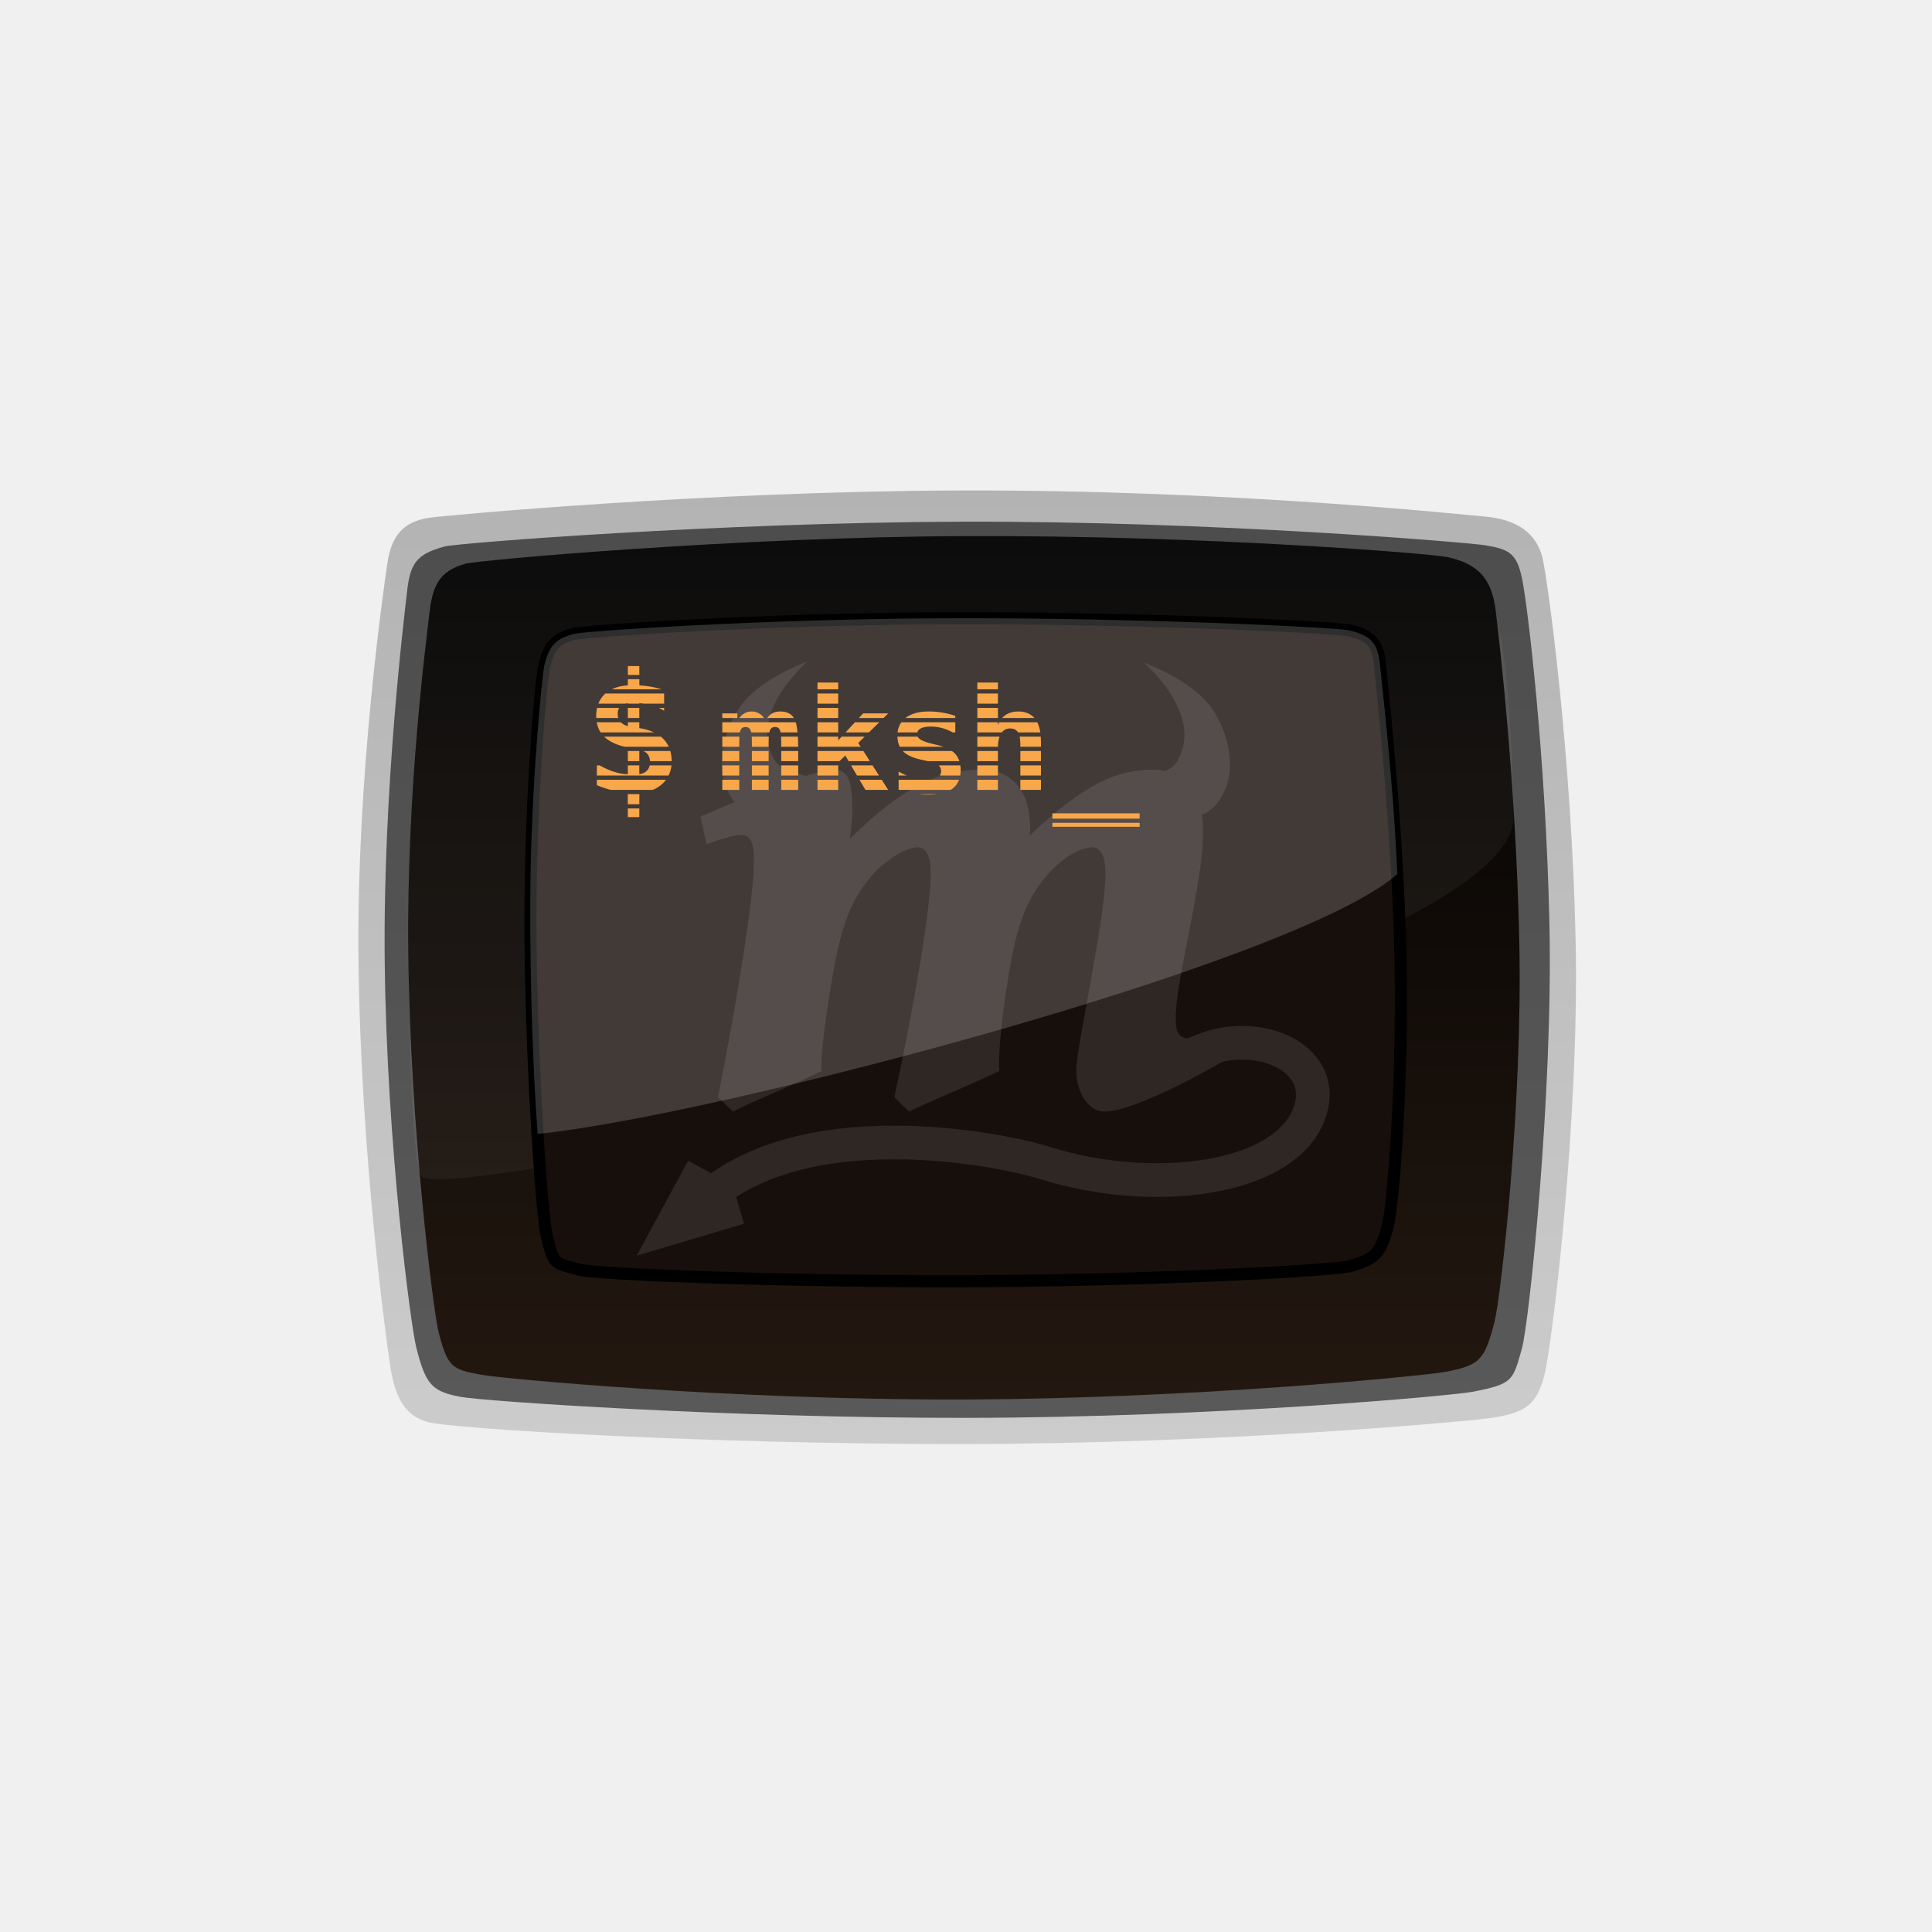
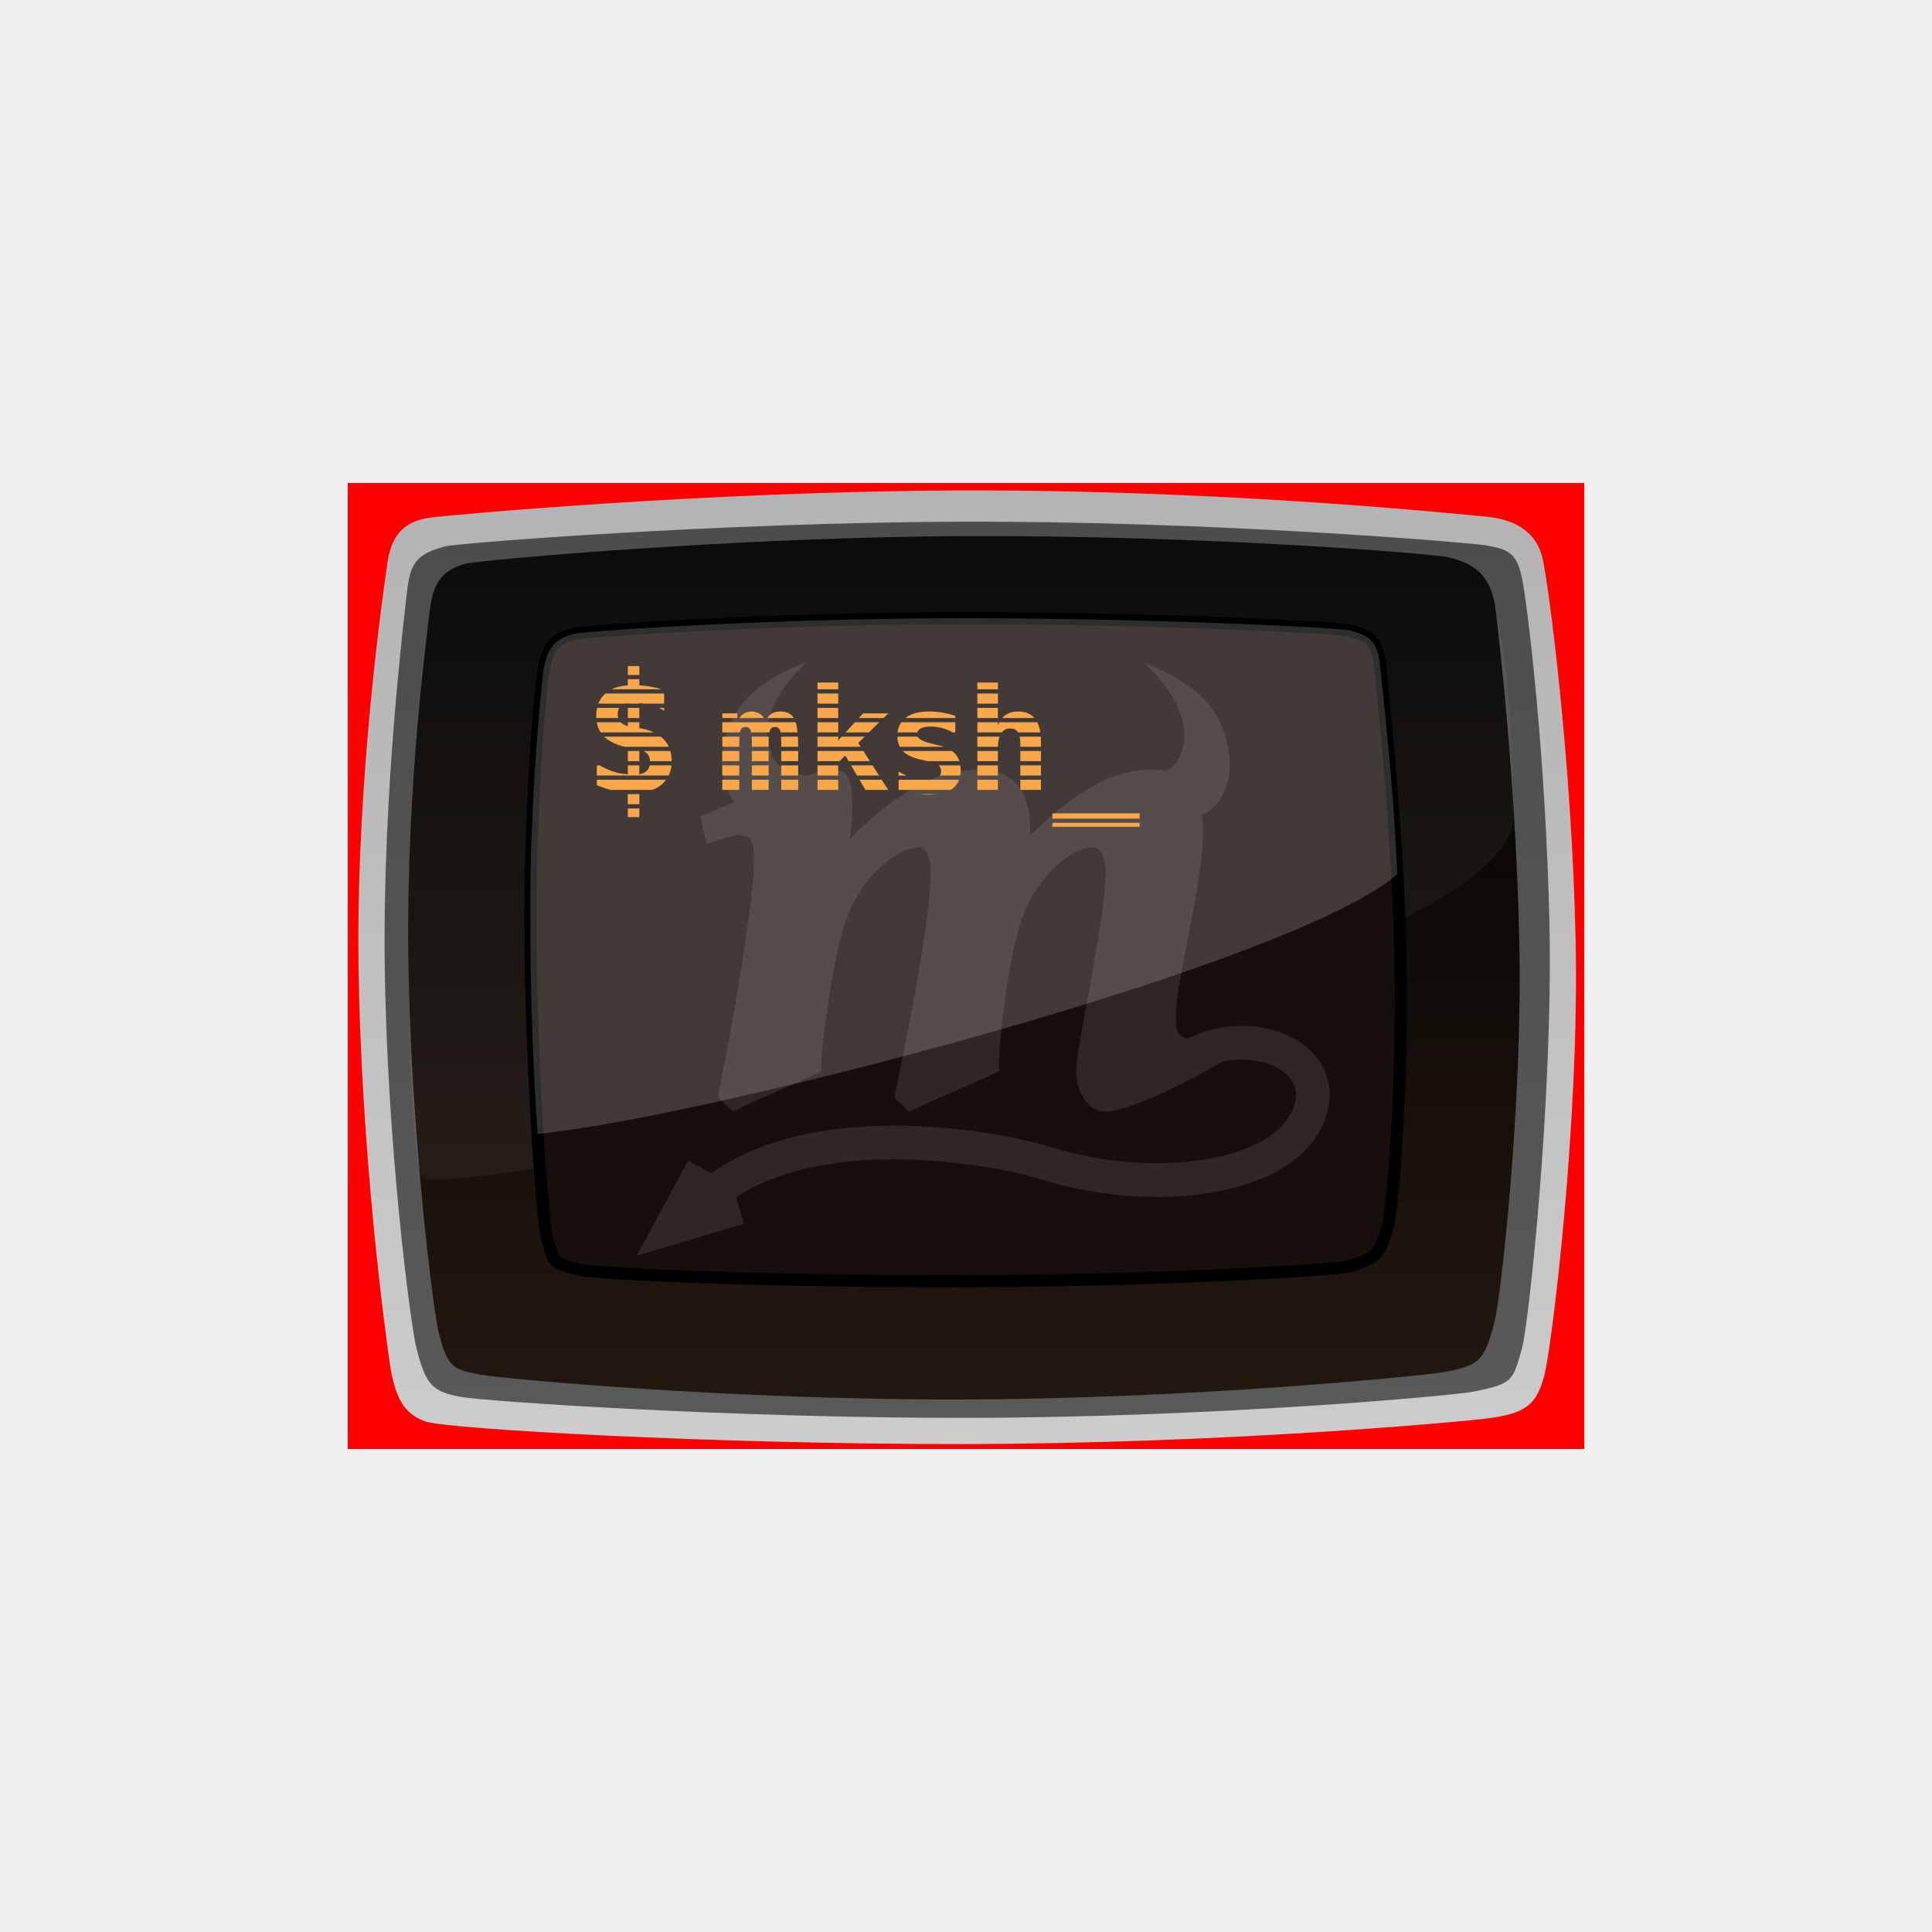
<svg xmlns="http://www.w3.org/2000/svg" version="1.1" x="0px" y="0px" width="800px" height="800px" viewBox="0 0 800 800" enable-background="new 0 0 800 800" xml:space="preserve">
  <g id="monitor">
+     <path fill="#FF0000" d="M144,200h512v400h-512z" />
    <linearGradient id="SVGID_1_" gradientUnits="userSpaceOnUse" x1="400.495" y1="597.951" x2="400.495" y2="203.083">
      <stop offset="0" style="stop-color:#CCCCCC" />
      <stop offset="1" style="stop-color:#B3B3B3" />
    </linearGradient>
    <path fill="url(#SVGID_1_)" d="M148.443,397.219c-0.832-76.121,10.379-152.996,11.93-163.84    c1.633-11.395,6.516-17.359,17.367-18.984c6.125-0.918,113.844-10.91,218.922-11.301c112.473-0.414,210.648,10.184,217.801,10.758    c13.562,1.086,22.082,6.879,24.414,17.902c2.461,11.629,11.961,82.645,13.562,157.871c1.594,75.238-9.941,168.828-13.02,180.117    c-3.258,11.934-7.594,15.184-21.703,17.359c-8.961,1.379-109.656,10.727-218.633,10.848c-104.613,0.121-212.906-6.25-222.43-9.223    c-8.68-2.711-13.023-9.227-15.195-23.875C160.072,555.504,149.326,478.586,148.443,397.219z" />
    <linearGradient id="SVGID_2_" gradientUnits="userSpaceOnUse" x1="400.501" y1="587.106" x2="400.501" y2="216.016">
      <stop offset="0" style="stop-color:#595959" />
      <stop offset="1" style="stop-color:#4D4D4D" />
    </linearGradient>
    <path fill="url(#SVGID_2_)" d="M159.303,398.211c-0.773-71.16,8.078-142.711,9.207-152.891    c1.312-11.82,3.633-15.824,15.676-19.039c5.602-1.484,114.5-9.887,212.727-10.254c105.141-0.391,211.477,8.656,218.098,9.762    c9.766,1.625,13.012,3.258,15.191,13.562c2.297,10.871,9.898,73.438,11.395,143.766c1.488,70.328-8.449,164.695-11.395,175.234    c-3.797,13.562-3.797,14.648-20.074,17.902c-8.312,1.668-108.078,10.738-209.953,10.852c-97.797,0.117-200.246-6.934-209.41-8.684    c-11.875-2.266-14.496-4.887-18.453-20.723C170.162,549.125,160.127,474.273,159.303,398.211z" />
    <linearGradient id="SVGID_3_" gradientUnits="userSpaceOnUse" x1="399.136" y1="579.509" x2="399.136" y2="221.972">
      <stop offset="0" style="stop-color:#231810" />
      <stop offset="1" style="stop-color:#000000" />
    </linearGradient>
    <path fill="url(#SVGID_3_)" d="M169.057,394.508c-0.742-68.262,7.605-130.203,8.691-139.969    c1.254-11.34,3.637-18.074,15.188-21.156c5.367-1.43,112.469-11.047,206.688-11.398c100.859-0.375,193.359,7.32,199.648,8.688    c12.48,2.707,18.445,8.672,20.078,22.238c1.273,10.582,8.328,69.793,9.762,137.254c1.43,67.469-7.668,147.172-10.301,157.332    c-4.062,15.637-5.965,17.902-20.613,20.613c-7.996,1.48-104.637,11.289-202.363,11.398    c-93.809,0.109-188.141-8.633-196.934-10.309c-11.387-2.172-13.559-2.715-17.359-17.906    C179.486,543.066,169.85,467.465,169.057,394.508z" />
  </g>
  <g id="effect_glassy">
    <path opacity="0.05" fill="#FFFFFF" d="M169.057,394.508c-0.742-68.262,7.605-130.203,8.691-139.969    c1.254-11.34,3.637-18.074,15.188-21.156c5.367-1.43,112.469-11.047,206.688-11.398c100.859-0.375,193.359,7.32,199.648,8.688    c12.48,2.707,18.445,8.672,20.078,22.238c1.273,10.582,5.992,17.559,7.422,85.02c1.43,67.465-448.703,163.941-452.5,148.75    C172.209,478.453,169.85,467.465,169.057,394.508z" />
  </g>
  <g id="moniback">
    <path fill="#170F0B" stroke="#000000" stroke-width="5" d="M219.686,390.848c-0.59-53.98,4.199-108.848,5.648-114.969    c1.898-8.004,4.281-11.273,12.383-13.414c4.297-1.133,78.266-6.18,153.59-6.453c80.629-0.297,162.168,3.832,167.184,4.977    c10.359,2.367,12.234,6.117,13.105,15.957c0.543,6.133,7.152,65.352,8.297,118.703c1.137,53.352-3.102,103.836-5.207,111.871    c-3.242,12.367-5.625,13.75-15.629,16.746c-6.227,1.863-85.262,6.195-163.395,6.281c-74.992,0.082-148.758-2.938-155.668-4.785    c-11.469-3.074-10.566-2.262-13.637-14.09C224.67,505.176,220.318,448.547,219.686,390.848z" />
  </g>
  <g id="effect_light">
    <path opacity="0.18" fill="#FFFFFF" d="M222.623,469.535c-1.691-23.402-3.203-57.59-3.039-98.164    c0.188-45.02,4.969-92.188,5.75-95.492c1.898-8.004,4.281-11.273,12.383-13.414c4.297-1.133,78.266-6.18,153.59-6.453    c80.629-0.297,162.168,3.832,167.184,4.977c10.359,2.367,12.234,6.117,13.105,15.957c0.543,6.133,5.332,45.832,6.996,85    C536.459,399.18,294.186,462.453,222.623,469.535z" />
  </g>
  <g id="the_m" opacity="0.1">
    <g id="the_m_letter">
      <path fill="#FFFFFF" d="M511.345,436.659c-4.445,2.608-9.253,5.314-14.42,8.115c-5.17,2.804-10.218,5.34-15.146,7.609     c-4.927,2.269-9.542,4.152-13.84,5.651c-4.301,1.497-7.851,2.247-10.652,2.247c-1.449,0-2.851-0.388-4.203-1.16     c-1.354-0.774-2.586-1.908-3.695-3.405c-1.111-1.497-2.006-3.283-2.681-5.362c-0.678-2.076-1.015-4.42-1.015-7.029     c0-1.739,0.29-4.492,0.869-8.261c0.58-3.768,1.327-8.138,2.247-13.115c0.917-4.976,1.884-10.312,2.898-16.015     c1.015-5.699,1.979-11.279,2.898-16.739c0.917-5.457,1.666-10.602,2.246-15.435c0.58-4.83,0.869-8.84,0.869-12.029     c0-3.768-0.484-6.521-1.449-8.261c-0.967-1.739-2.318-2.608-4.058-2.608c-0.774,0-1.909,0.195-3.405,0.58     c-1.499,0.387-3.261,1.184-5.29,2.391c-2.029,1.209-4.228,2.898-6.594,5.072c-2.369,2.174-4.761,5-7.174,8.479     c-1.645,2.319-3.094,4.832-4.349,7.536c-1.257,2.706-2.416,5.797-3.478,9.275c-1.064,3.479-2.029,7.464-2.898,11.957     c-0.87,4.492-1.739,9.638-2.609,15.435c-1.257,8.793-2.054,15.749-2.391,20.869c-0.34,5.122-0.412,8.793-0.218,11.015     c-0.869,0.484-2.296,1.159-4.275,2.028c-1.981,0.87-4.202,1.861-6.666,2.972c-2.464,1.111-5.073,2.271-7.826,3.478     c-2.754,1.21-5.362,2.344-7.826,3.406c-2.464,1.062-4.663,2.052-6.594,2.971c-1.934,0.917-3.333,1.569-4.203,1.957l-6.087-5.942     c2.124-9.854,4.105-19.564,5.942-29.13c1.834-9.565,3.429-18.479,4.783-26.739c1.352-8.261,2.414-15.58,3.188-21.956     c0.772-6.377,1.159-11.352,1.159-14.928c0-7.149-1.884-10.724-5.652-10.724c-0.58,0-1.572,0.195-2.971,0.58     c-1.402,0.387-3.116,1.159-5.145,2.319c-2.029,1.159-4.275,2.803-6.739,4.927c-2.464,2.126-4.953,4.928-7.464,8.406     c-1.644,2.319-3.141,4.88-4.493,7.681c-1.354,2.803-2.586,5.992-3.695,9.565c-1.112,3.576-2.126,7.609-3.043,12.102     c-0.919,4.493-1.812,9.542-2.681,15.145c-1.354,8.793-2.296,15.725-2.826,20.797c-0.532,5.072-0.702,8.768-0.507,11.087     c-0.87,0.484-2.246,1.159-4.13,2.028c-1.884,0.87-4.058,1.861-6.521,2.972c-2.464,1.111-5.05,2.271-7.753,3.478     c-2.706,1.21-5.29,2.344-7.753,3.406c-2.464,1.062-4.638,2.052-6.522,2.971c-1.884,0.917-3.213,1.569-3.985,1.957l-6.232-5.942     c2.029-10.24,3.936-20.337,5.725-30.289c1.787-9.95,3.356-19.298,4.71-28.043c1.352-8.743,2.439-16.594,3.261-23.55     c0.819-6.957,1.231-12.511,1.231-16.667c0-2.221-0.145-3.985-0.435-5.29c-0.29-1.305-0.702-2.319-1.232-3.043     c-0.532-0.725-1.137-1.182-1.812-1.377c-0.677-0.192-1.402-0.29-2.174-0.29c-0.967,0-2.224,0.195-3.768,0.58     c-1.547,0.387-3.093,0.822-4.638,1.304l-5.652,1.884l-2.464-11.449c2.704-1.16,5.772-2.464,9.203-3.913     c3.429-1.449,6.957-2.874,10.58-4.275c3.623-1.399,7.269-2.776,10.942-4.13c3.671-1.352,7.077-2.559,10.217-3.623     c3.139-1.062,5.942-1.907,8.406-2.536c2.464-0.627,4.323-0.942,5.58-0.942c1.449,0,2.681,0.243,3.695,0.725     c1.015,0.484,1.834,1.329,2.464,2.536c0.627,1.209,1.087,2.898,1.377,5.072c0.29,2.174,0.435,4.952,0.435,8.333     c0,1.354-0.097,3.166-0.29,5.435c-0.195,2.271-0.435,4.47-0.725,6.594c5.699-5.7,11.014-10.41,15.941-14.13     c4.928-3.718,9.588-6.667,13.985-8.841c4.396-2.174,8.598-3.67,12.609-4.493c4.008-0.819,7.994-1.232,11.957-1.232     c3.573,0,6.642,0.652,9.202,1.957c2.559,1.305,4.66,3.068,6.305,5.29c1.642,2.224,2.826,4.783,3.551,7.681     s1.087,5.942,1.087,9.13v1.16c0,0.58-0.05,1.257-0.146,2.029c5.603-5.312,10.725-9.732,15.362-13.261     c4.638-3.525,8.985-6.327,13.043-8.405c4.059-2.077,7.898-3.526,11.521-4.348c3.624-0.819,7.27-1.232,10.942-1.232     c2.801,0,5.482,0.46,8.043,1.377c2.56,0.919,4.783,2.392,6.667,4.42s3.381,4.663,4.492,7.898     c1.11,3.238,1.667,7.174,1.667,11.812c0,5.507-0.58,11.884-1.739,19.13s-2.464,14.542-3.913,21.884     c-1.449,7.344-2.753,14.252-3.913,20.724c-1.159,6.475-1.738,11.739-1.738,15.797c0,3.286,0.481,5.484,1.449,6.595     c0.964,1.111,2.269,1.666,3.912,1.666c2.802,0,5.338-0.362,7.609-1.087c2.269-0.725,5.385-1.859,9.348-3.405L511.345,436.659z" />
    </g>
    <g id="the_m_horn_left">
      <path fill="#FFFFFF" d="M340.553,322.426c0,0-15.848-1.613-19.449-7.152c-12.539-19.32,13.289-41.395,13.289-41.395     s-13.656,4.828-23.012,13.254c-11.605,10.453-14.344,27.668-11.508,36.625c2.039,6.441,6.176,12.469,12.324,13.348     C331.674,339.887,340.553,322.426,340.553,322.426z" />
    </g>
    <g id="the_m_horn_right">
      <path fill="#FFFFFF" d="M467.576,322.992c0,0,15.844-1.621,19.438-7.16c12.555-19.316-13.281-41.383-13.281-41.383     s13.656,4.816,23.016,13.246c11.602,10.453,14.344,27.664,11.512,36.613c-2.039,6.449-6.18,12.48-12.324,13.355     C476.443,340.445,467.576,322.992,467.576,322.992z" />
    </g>
    <g id="the_m_tail_trunk">
      <path fill="none" stroke="#FFFFFF" stroke-width="13.95" d="M492.756,437.441c24.609-13.984,58.734-0.562,49.219,24.047     c-10.5,27.199-64.43,34.09-109.066,20.137c-21.324-6.656-100.512-21.164-140.961,15.102" />
    </g>
    <g id="the_m_tail_tip">
      <polyline fill="none" stroke="#FFFFFF" stroke-width="13.95" points="291.064,483.965 277.787,508.457 306.107,500.043     " />
    </g>
  </g>
  <g id="prompt" transform="translate(244 272) scale(1) translate(-244 -272)">
    <path fill="#F9A74B" d="M388.654,316.922c0.697,0.584,1.052,1.405,1.052,2.473c0,0.679-0.216,1.248-0.602,1.73h8.503    c0.118-0.69,0.184-1.419,0.184-2.199c0-0.705-0.046-1.373-0.137-2.004H388.654z M355.887,322.875l2.46,4.199h9.433l-2.68-4.199    H355.887z M311.334,327.074h6.943v-4.199h-6.943V327.074z M338.507,327.074h8.584v-4.199h-8.584V327.074z M323.493,321.125    h7.031v-4.203h-7.031V321.125z M394.208,310.973h-20.393c0.004,0.004,0.008,0.009,0.012,0.014    c1.504,1.582,3.896,2.744,7.178,3.486l2.373,0.527c0.245,0.059,0.472,0.117,0.701,0.176h13.177    c-0.364-1.129-0.912-2.111-1.646-2.944C395.208,311.776,394.736,311.359,394.208,310.973z M329.505,299.074h-30.417v4.203h7.295    c0.08-0.417,0.176-0.764,0.292-1.021c0.371-0.82,1.044-1.23,2.021-1.23c0.977,0,1.66,0.42,2.051,1.26    c0.119,0.255,0.217,0.592,0.3,0.992h7.515c0.083-0.4,0.181-0.737,0.3-0.992c0.391-0.839,1.074-1.26,2.051-1.26    c0.977,0,1.65,0.41,2.021,1.23c0.116,0.257,0.212,0.604,0.292,1.021h7.023C330.083,301.564,329.833,300.165,329.505,299.074z     M364.077,299.074h-10.068l-3.883,4.203h9.688L364.077,299.074z M311.334,315.176h6.943v-4.203h-6.943V315.176z     M338.507,321.125h8.584v-4.203h-8.584V321.125z M311.334,321.125h6.943v-4.203h-6.943V321.125z M323.493,327.074h7.031v-4.199    h-7.031V327.074z M305.329,295.4h-6.24v1.928h6.24V295.4z M323.493,315.176h7.031v-4.203h-7.031V315.176z M323.493,309.227    h7.025c-0.008-1.538-0.051-2.938-0.128-4.203h-6.958c0.04,0.625,0.062,1.327,0.062,2.125V309.227z M311.334,307.148v2.078h6.943    v-2.078c0-0.797,0.023-1.5,0.066-2.125h-7.076C311.311,305.648,311.334,306.352,311.334,307.148z M355.622,297.328h10.226    l1.956-1.928h-10.4L355.622,297.328z M435.778,336.797v2.18h36.123v-2.18H435.778z M255.765,295.634    c0-1,0.212-1.833,0.629-2.509h-9.16c-0.234,1.042-0.364,2.153-0.364,3.352c0,0.291,0.019,0.57,0.033,0.852h9.11    C255.852,296.812,255.765,296.249,255.765,295.634z M247.141,325.113c1.959,0.818,3.851,1.465,5.682,1.961h17.46    c1.594-0.639,2.995-1.538,4.198-2.702c0.486-0.47,0.909-0.974,1.298-1.497h-28.638V325.113z M259.977,338.354h4.75l0.012-3.581    h-4.774L259.977,338.354z M422.214,305.023c0.193,0.879,0.293,1.944,0.293,3.209v0.994h8.525v-2.312    c0-0.66-0.028-1.284-0.069-1.891H422.214z M264.727,275.79h-4.75v3.687h4.766L264.727,275.79z M413.22,282.627h-8.525v2.799    h8.525V282.627z M395.565,296.426c-1.739-0.605-3.53-1.059-5.376-1.362c-1.846-0.303-3.696-0.454-5.552-0.454    c-4.141,0-7.354,0.879-9.639,2.637c-0.034,0.026-0.062,0.056-0.095,0.082h20.662V296.426z M259.977,291.153v0.222h4.75v-0.222    c0.708,0.047,1.388,0.126,2.055,0.222h8.221v-4.199h-24.307c-0.128,0.114-0.265,0.219-0.388,0.339    c-1.133,1.1-1.983,2.387-2.556,3.86H258.9C259.235,291.281,259.589,291.203,259.977,291.153z M259.977,297.328h4.75v-4.203    h-4.75V297.328z M323.024,294.609c-1.446,0-2.666,0.333-3.662,0.996c-0.634,0.422-1.188,1.008-1.679,1.723h11.078    C327.653,295.522,325.747,294.609,323.024,294.609z M314.909,295.796c-1.094-0.791-2.305-1.187-3.633-1.187    c-1.329,0-2.53,0.376-3.604,1.128c-0.623,0.436-1.136,0.974-1.562,1.591h10.237    C316.003,296.764,315.534,296.249,314.909,295.796z M347.091,282.627h-8.584v2.799h8.584V282.627z M266.427,310.973    c0.639,0.303,1.186,0.691,1.619,1.187c0.697,0.798,1.063,1.811,1.133,3.017h8.952c-0.011-1.523-0.204-2.921-0.569-4.203H266.427    z M275.002,293.125h-2.172c0.762,0.355,1.486,0.753,2.172,1.195V293.125z M259.959,333.023h4.786l0.014-4.199h-4.814    L259.959,333.023z M268.029,318.965c-0.787,0.888-1.887,1.432-3.302,1.634v-3.677h-4.75v3.677    c-1.909-0.022-3.948-0.404-6.115-1.146c-1.812-0.62-3.679-1.472-5.592-2.531h-1.129v4.203h29.714    c0.63-1.274,1.028-2.674,1.189-4.203h-8.999C268.866,317.701,268.539,318.389,268.029,318.965z M384.462,329.062    c1.338,0,2.562-0.086,3.698-0.238h-7.74C381.788,328.979,383.137,329.062,384.462,329.062z M422.507,327.074h8.525v-4.199    h-8.525V327.074z M264.727,315.176v-4.203h-4.75v4.203H264.727z M347.091,287.176h-8.584v4.199h8.584V287.176z M422.507,321.125    h8.525v-4.203h-8.525V321.125z M270.801,303.277c-1.728-0.817-3.747-1.415-6.074-1.781v-2.422h-4.75v1.613    c-1.253-0.343-2.212-0.888-2.911-1.613h-9.975c0.276,1.57,0.816,2.972,1.623,4.203H270.801z M274.75,306.028    c-0.346-0.356-0.726-0.687-1.123-1.004H250.15c1.938,1.908,4.787,3.307,8.535,4.203h18.238    C276.379,308.037,275.662,306.966,274.75,306.028z M269.73,284.381c-1.718-0.314-3.375-0.517-4.969-0.606l-0.011-2.548h-4.773    v2.548c-2.598,0.168-4.831,0.719-6.7,1.651h20.767C272.582,285.002,271.139,284.64,269.73,284.381z M413.22,287.176h-8.525    v4.199h8.525V287.176z M347.091,293.125h-8.584v4.203h8.584V293.125z M435.778,342.363h36.123v-1.641h-36.123V342.363z     M421.628,294.609c-2.07,0-3.838,0.498-5.303,1.494c-0.517,0.351-0.96,0.771-1.369,1.225h13.38    C426.764,295.523,424.534,294.609,421.628,294.609z M361.301,316.922h-8.902l2.462,4.203h9.122L361.301,316.922z     M422.507,315.176h8.525v-4.203h-8.525V315.176z M413.22,293.125h-8.525v4.203h8.525V293.125z M429.507,299.074h-15.768    c-0.198,0.393-0.372,0.807-0.52,1.248v-1.248h-8.525v4.203h10.149c0.85-1.089,1.967-1.637,3.356-1.637    c1.523,0,2.622,0.508,3.296,1.523c0.023,0.035,0.043,0.077,0.065,0.113h9.213C430.531,301.648,430.108,300.247,429.507,299.074z     M299.088,309.227h7.031v-2.078c0-0.798,0.022-1.5,0.062-2.125h-7.093V309.227z M299.088,315.176h7.031v-4.203h-7.031V315.176z     M347.091,299.074h-8.584v4.203h8.584V299.074z M299.088,321.125h7.031v-4.203h-7.031V321.125z M372.099,321.125h3.36    c-1.131-0.455-2.252-0.985-3.36-1.613V321.125z M355.382,307.646l2.661-2.623h-9.53l-1.422,1.539v-1.539h-8.584v4.203h17.883    L355.382,307.646z M357.504,310.973h-18.998v4.203h9.103l2.411-2.314l1.356,2.314h8.811L357.504,310.973z M390.748,309.227    c-0.627-0.217-1.293-0.414-2.008-0.584l-2.461-0.586l-0.322-0.088c-3.378-0.789-5.367-1.773-6.015-2.945h-8.356    c0.047,1.605,0.38,3.007,1,4.203H390.748z M404.694,315.176h8.525v-4.203h-8.525V315.176z M404.694,309.227h8.535    c0.019-1.651,0.244-3.052,0.675-4.203h-9.21V309.227z M381.151,301.685c0.977-0.557,2.421-0.835,4.336-0.835    c1.718,0,3.432,0.259,5.142,0.776c1.321,0.4,2.604,0.954,3.85,1.651h1.087v-4.203h-22.336c-0.862,1.193-1.391,2.592-1.575,4.203    h8.17C380.026,302.614,380.46,302.079,381.151,301.685z M404.694,321.125h8.525v-4.203h-8.525V321.125z M372.099,327.012    c0.069,0.022,0.138,0.041,0.207,0.062h21.349c0.284-0.172,0.558-0.352,0.812-0.546c1.244-0.948,2.126-2.172,2.672-3.653h-25.041    V327.012z M404.694,327.074h8.525v-4.199h-8.525V327.074z M299.088,327.074h7.031v-4.199h-7.031V327.074z" />
  </g>
</svg>
